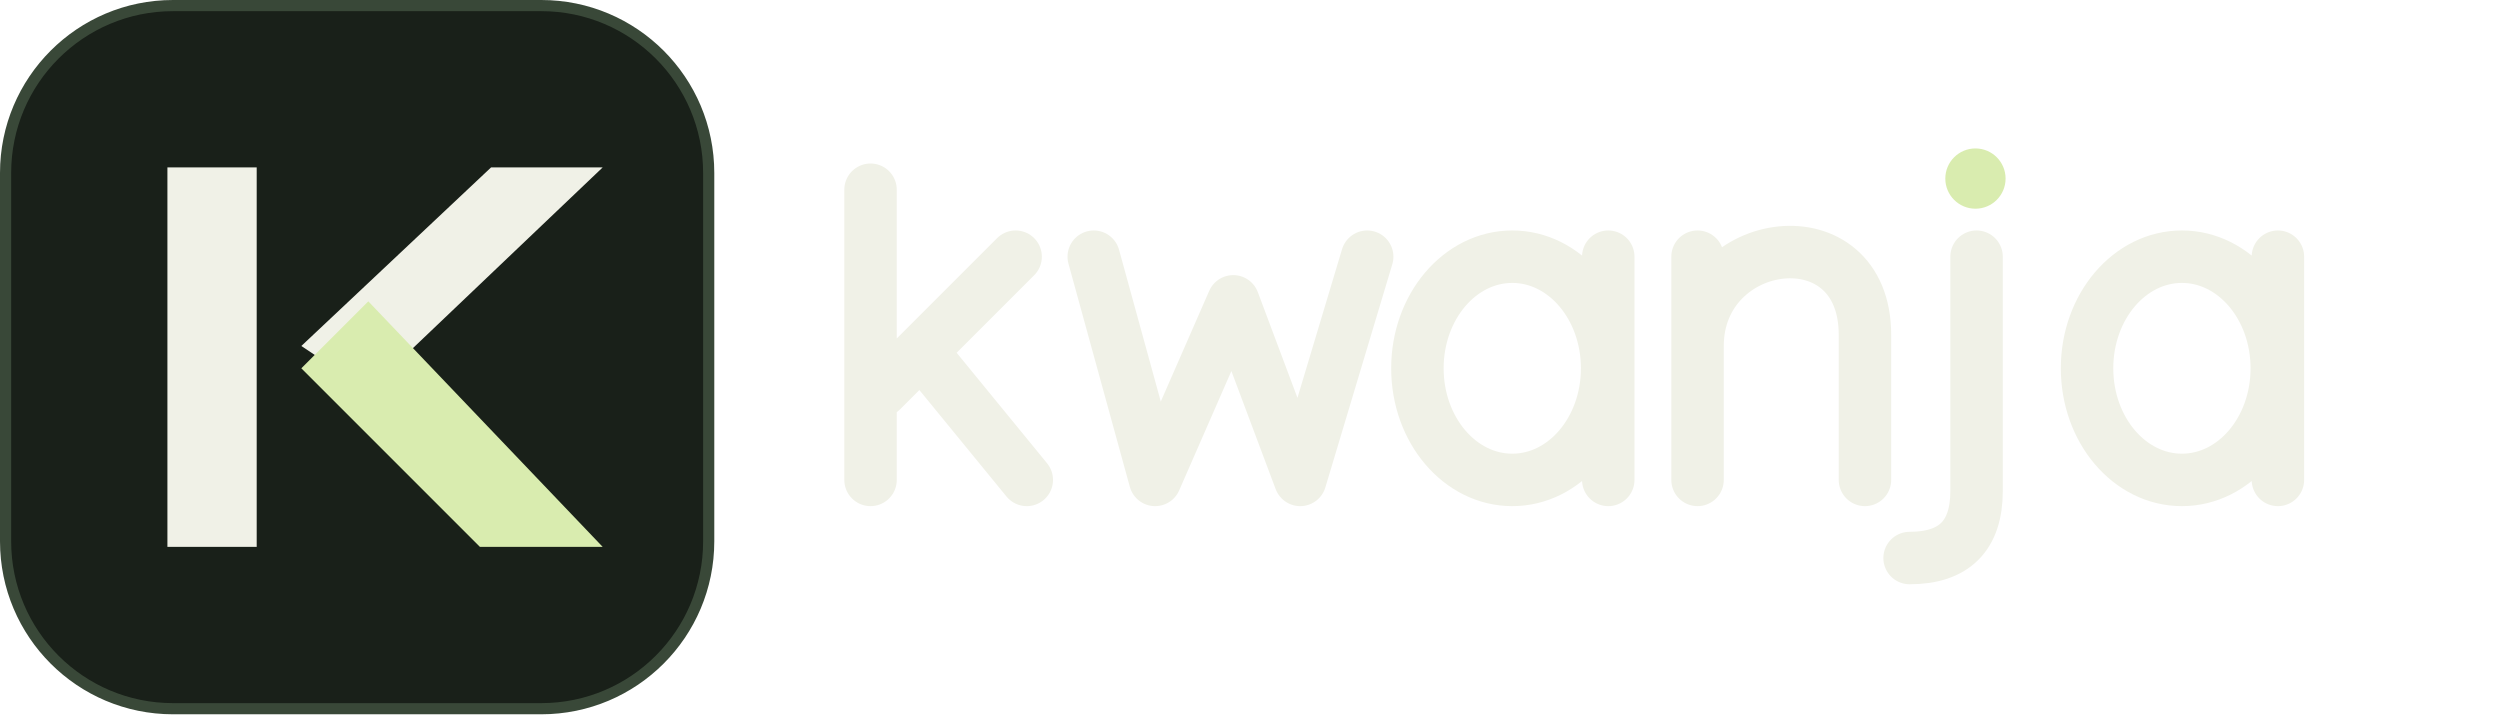
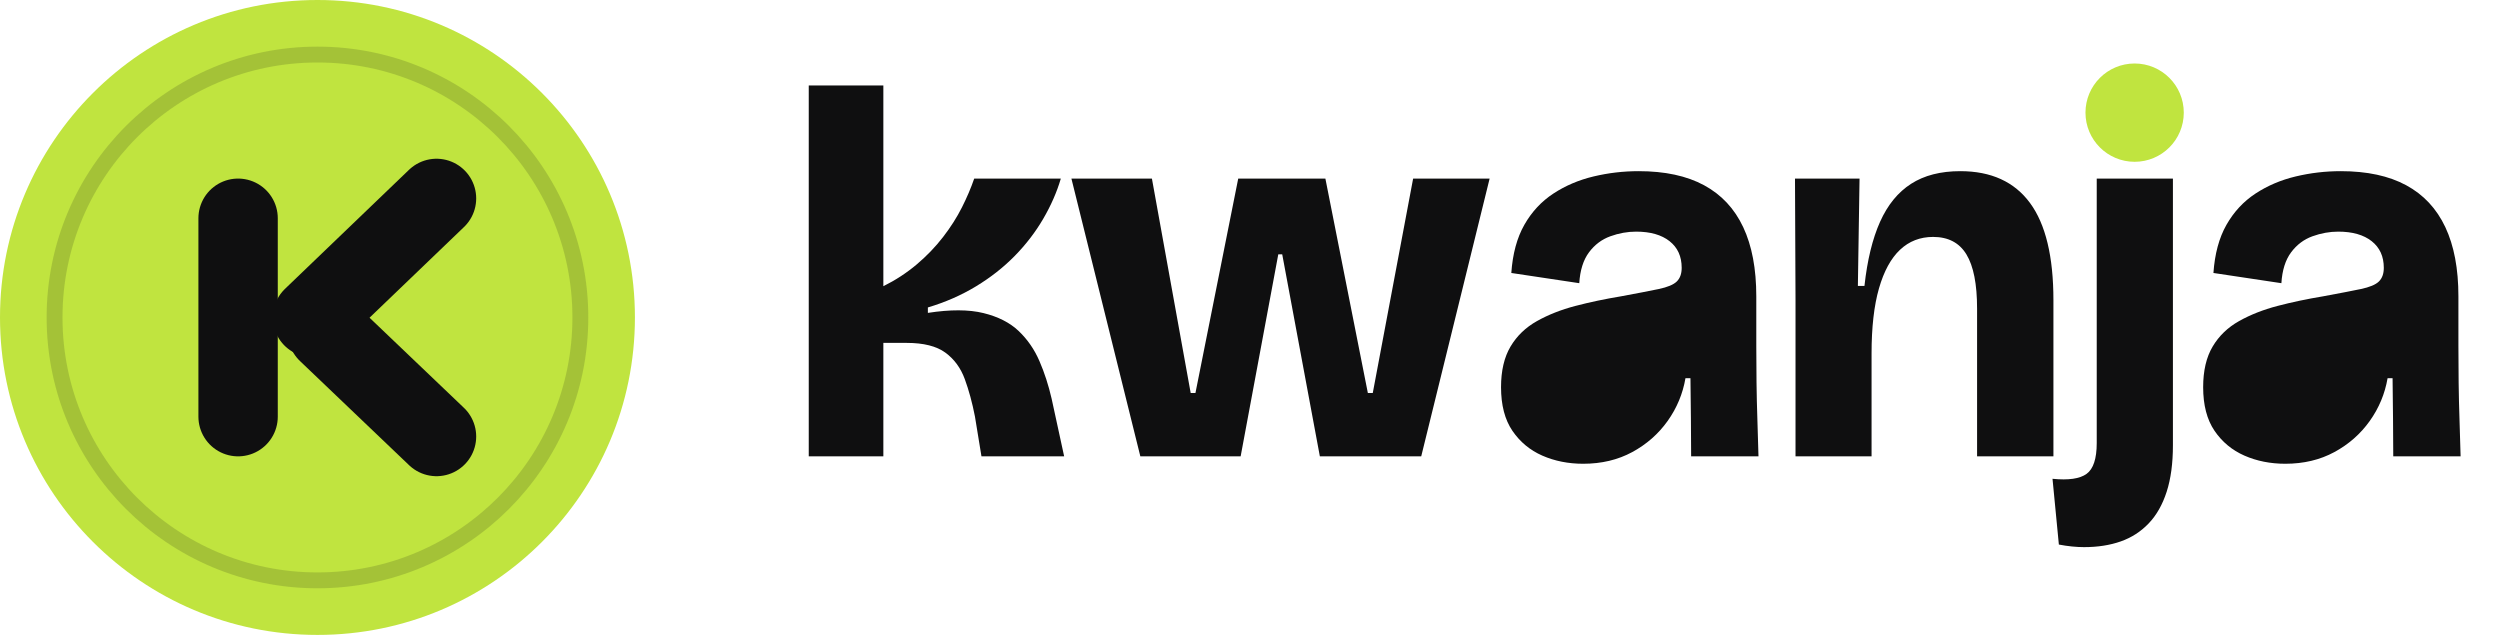
- <svg xmlns="http://www.w3.org/2000/svg" viewBox="0 0 224 64" role="img" aria-labelledby="title">
-   <rect x=".5" y=".5" width="63" height="63" rx="15" fill="#192019" stroke="#394838" />
-   <path fill="#F0F1E7" d="M15 15h8v34h-8zM27 31l17-16h10L33 35z" />
-   <path fill="#D9ECAF" d="M27 33l6-6 21 22H43z" />
-   <g fill="none" stroke="#F0F1E7" stroke-width="4.7" stroke-linecap="round" stroke-linejoin="round">
-     <path d="M78 17v26m1-8 12-12m-8 9 9 11m6-20 5.5 20 7-16 6 16 6-20" />
-     <path d="M144 33a8.5 10 0 1 1-17 0 8.5 10 0 1 1 17 0zm.1-10v20m8-20v20m0-12c0-10 15-12 15-1v13m10-20v21c0 4-2 6-6 6" />
-     <path d="M204 33a8.5 10 0 1 1-17 0 8.5 10 0 1 1 17 0zm.1-10v20" />
+ <svg xmlns="http://www.w3.org/2000/svg" viewBox="0 0 252 64" role="img" aria-labelledby="t">
+   <circle cx="32" cy="32" r="32" fill="#C0E43F" />
+   <circle cx="32" cy="32" r="26.5" fill="none" stroke="#0F0F10" stroke-opacity=".16" stroke-width="1.6" />
+   <g fill="none" stroke="#0F0F10" stroke-width="8" stroke-linecap="round">
+     <path d="M24 22V42" />
+     <path d="M31.5 32L44 20" />
+     <path d="M33 33.5L44 44" />
  </g>
-   <circle cx="177" cy="16" r="2.7" fill="#D9ECAF" />
+   <g transform="translate(79 46) scale(0.05333333 -0.05333333)">
+     <path transform="translate(0.0 0)" d="M47.285 0V701H188.285V321.571Q222.857 338.714 251.214 362.643Q279.571 386.571 301.071 414.429Q322.571 442.286 336.785 470.5Q351 498.714 360 525H523.714Q512.571 487 490.571 449.214Q468.571 411.429 436.714 378.929Q404.857 346.429 363.357 321.286Q321.857 296.143 272.428 281.428V271.143Q335.857 281 377.5 270.786Q419.143 260.571 444.071 236.857Q469 213.143 483.285 180.072Q497.571 147 506.285 109.143L530 0H373.714L361.428 75.143Q353.857 114.143 342.214 145.929Q330.571 177.714 305.428 196.071Q280.286 214.429 232.286 214.429H188.285V0Z" fill="#0F0F10" fill-rule="evenodd" />
+     <path transform="translate(533.0 0)" d="M141 0 10.714 525H162.857L236.143 119.714H245.143L326 525H490.714L571 119.714H580.285L656.571 525H801.142L671.857 0H480.285L409.143 381.857H401.714L330.571 0Z" fill="#0F0F10" fill-rule="evenodd" />
+     <path transform="translate(1331.0 0)" d="M180 -14Q137.857 -14 102.786 1.357Q67.714 16.714 46.214 48.286Q24.714 79.857 24.714 130.714Q24.714 177.286 42.643 207.5Q60.571 237.714 92.714 255.714Q124.857 273.714 165.285 284.286Q205.714 294.857 251.285 302.429Q297.714 311 322.643 316.214Q347.571 321.429 356.857 330.5Q366.143 339.571 366.143 356.286Q366.143 388.571 343.285 406.643Q320.428 424.714 280 424.714Q255.571 424.714 231.286 415.929Q207 407.143 190.928 385.571Q174.857 364 172.571 327.286L44.143 346.571Q47.857 400.857 68.785 437.643Q89.714 474.429 123.714 496.714Q157.714 519 199.571 529.0Q241.428 539 284.714 539Q359.285 539 408.5 512.357Q457.714 485.714 482.428 433.143Q507.143 380.571 507.143 302.429V208.857Q507.143 174.857 507.571 139.786Q508 104.714 509.214 69.5Q510.428 34.286 511.285 0H384Q383.857 34.286 383.571 71.286Q383.286 108.286 382.714 147.715H373.286Q365.714 103.572 339.571 66.857Q313.429 30.143 272.714 8.071Q232 -14 180 -14Z" fill="#0F0F10" fill-rule="evenodd" />
+     <path transform="translate(1331.0 0)" d="M237.428 92.143Q256.857 92.143 278.643 100.214Q300.428 108.286 319.143 124.357Q337.857 140.429 350.857 165.929Q363.857 191.429 366.714 227.858L367.143 268.571L392 270.714Q381.428 257 359.786 249.143Q338.143 241.286 313 236.929Q287.857 232.571 262.143 227.571Q236.429 222.571 215.143 214.714Q193.857 206.857 180.928 192.5Q168 178.143 168 153.429Q168 124.571 187.286 108.357Q206.571 92.143 237.428 92.143Z" fill="#0F0F10" fill-rule="evenodd" />
+     <path transform="translate(1865.0 0)" d="M47.285 0V294.714L46.285 525H168.286L165.143 322.142H177.571Q185.571 395.285 207.071 443.285Q228.571 491.286 265.785 515.143Q303 539 358.714 539Q446.142 539 490.428 478.929Q534.714 418.857 534.714 295.143V0H390.428V279.429Q390.428 348.429 370.357 381.571Q350.285 414.714 307.285 414.714Q270.571 414.714 244.785 390.429Q219 366.143 205 317.428Q191 268.714 191 194.285V0Z" fill="#0F0F10" fill-rule="evenodd" />
+     <path transform="translate(2427.0 0)" d="M30.572 -171.571Q19.857 -171.571 7.786 -170.357Q-4.286 -169.142 -17 -166.714L-29 -42.428Q16.286 -47 35.428 -33.071Q54.571 -19.143 54.571 25.143V525H198.571V20.857Q198.571 -30.143 186.786 -66.785Q175 -103.428 152.786 -126.714Q130.571 -150 99.928 -160.785Q69.286 -171.571 30.572 -171.571Z" fill="#0F0F10" fill-rule="evenodd" />
+     <path transform="translate(2658.0 0)" d="M180 -14Q137.857 -14 102.786 1.357Q67.714 16.714 46.214 48.286Q24.714 79.857 24.714 130.714Q24.714 177.286 42.643 207.5Q60.571 237.714 92.714 255.714Q124.857 273.714 165.285 284.286Q205.714 294.857 251.285 302.429Q297.714 311 322.643 316.214Q347.571 321.429 356.857 330.5Q366.143 339.571 366.143 356.286Q366.143 388.571 343.285 406.643Q320.428 424.714 280 424.714Q255.571 424.714 231.286 415.929Q207 407.143 190.928 385.571Q174.857 364 172.571 327.286L44.143 346.571Q47.857 400.857 68.785 437.643Q89.714 474.429 123.714 496.714Q157.714 519 199.571 529.0Q241.428 539 284.714 539Q359.285 539 408.5 512.357Q457.714 485.714 482.428 433.143Q507.143 380.571 507.143 302.429V208.857Q507.143 174.857 507.571 139.786Q508 104.714 509.214 69.5Q510.428 34.286 511.285 0H384Q383.857 34.286 383.571 71.286Q383.286 108.286 382.714 147.715H373.286Q365.714 103.572 339.571 66.857Q313.429 30.143 272.714 8.071Q232 -14 180 -14Z" fill="#0F0F10" fill-rule="evenodd" />
+     <path transform="translate(2658.0 0)" d="M237.428 92.143Q256.857 92.143 278.643 100.214Q300.428 108.286 319.143 124.357Q337.857 140.429 350.857 165.929Q363.857 191.429 366.714 227.858L367.143 268.571L392 270.714Q381.428 257 359.786 249.143Q338.143 241.286 313 236.929Q287.857 232.571 262.143 227.571Q236.429 222.571 215.143 214.714Q193.857 206.857 180.928 192.5Q168 178.143 168 153.429Q168 124.571 187.286 108.357Q206.571 92.143 237.428 92.143Z" fill="#0F0F10" fill-rule="evenodd" />
+     <circle cx="2553.2" cy="649.6" r="92.9" fill="#C0E43F" />
+   </g>
</svg>
